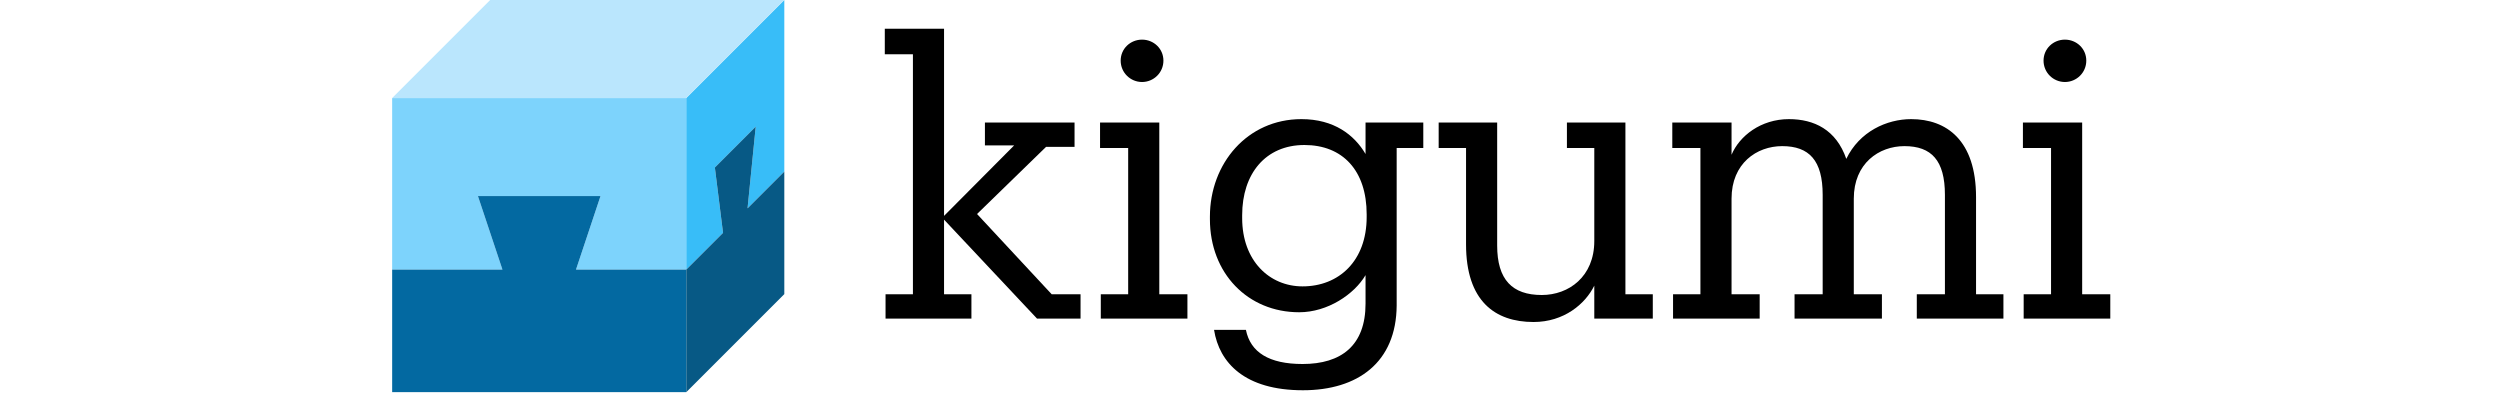
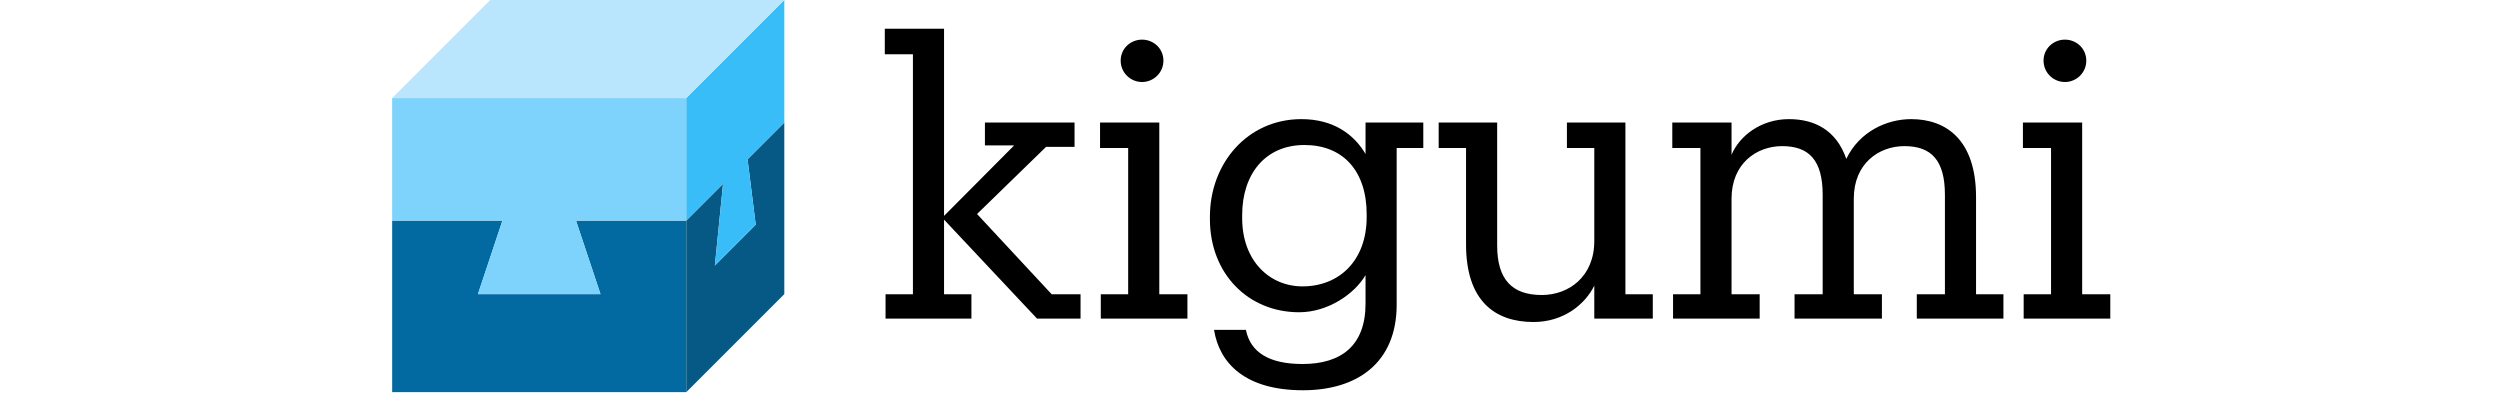
<svg xmlns="http://www.w3.org/2000/svg" width="100%" height="100%" viewBox="0 0 510 80" version="1.1" xml:space="preserve" style="fill-rule:evenodd;clip-rule:evenodd;stroke-linejoin:round;stroke-miterlimit:2;">
  <g transform="matrix(1,0,0,1,-21.8478,-94.7016)">
    <g transform="matrix(76.5,0,0,76.5,200.051,159.702)">
      <path d="M0.261,-0.065L0.188,-0.065L0.188,-0.264L0.436,-0L0.552,-0L0.552,-0.065L0.475,-0.065L0.276,-0.279L0.46,-0.458L0.536,-0.458L0.536,-0.523L0.297,-0.523L0.297,-0.462L0.375,-0.462L0.188,-0.274L0.188,-0.773L0.03,-0.773L0.03,-0.705L0.105,-0.705L0.105,-0.065L0.032,-0.065L0.032,-0L0.261,-0L0.261,-0.065Z" style="fill-rule:nonzero;" />
    </g>
    <g transform="matrix(76.5,0,0,76.5,243.962,159.702)">
      <path d="M0.142,-0.631C0.173,-0.631 0.199,-0.656 0.199,-0.688C0.199,-0.72 0.173,-0.744 0.142,-0.744C0.111,-0.744 0.085,-0.72 0.085,-0.688C0.085,-0.656 0.111,-0.631 0.142,-0.631ZM0.263,-0L0.263,-0.065L0.188,-0.065L0.188,-0.523L0.03,-0.523L0.03,-0.455L0.105,-0.455L0.105,-0.065L0.032,-0.065L0.032,-0L0.263,-0Z" style="fill-rule:nonzero;" />
    </g>
    <g transform="matrix(76.5,0,0,76.5,265.764,159.702)">
      <path d="M0.285,-0.086C0.197,-0.086 0.124,-0.154 0.124,-0.268L0.124,-0.276C0.124,-0.386 0.186,-0.463 0.29,-0.463C0.392,-0.463 0.456,-0.395 0.456,-0.278L0.456,-0.271C0.456,-0.154 0.382,-0.086 0.285,-0.086ZM0.286,0.191C0.432,0.191 0.535,0.117 0.536,-0.035L0.536,-0.455L0.607,-0.455L0.607,-0.523L0.453,-0.523L0.453,-0.439C0.423,-0.49 0.369,-0.532 0.282,-0.532C0.138,-0.532 0.038,-0.414 0.038,-0.272L0.038,-0.265C0.038,-0.121 0.139,-0.017 0.276,-0.017C0.352,-0.017 0.423,-0.065 0.453,-0.116L0.453,-0.04C0.453,0.072 0.388,0.121 0.285,0.121C0.196,0.121 0.146,0.09 0.134,0.03L0.049,0.03C0.063,0.118 0.131,0.191 0.286,0.191Z" style="fill-rule:nonzero;" />
    </g>
    <g transform="matrix(76.5,0,0,76.5,313.653,159.702)">
      <path d="M0.437,-0.088L0.437,-0L0.593,-0L0.593,-0.065L0.52,-0.065L0.52,-0.523L0.364,-0.523L0.364,-0.455L0.437,-0.455L0.437,-0.207C0.437,-0.112 0.369,-0.063 0.297,-0.063C0.218,-0.063 0.178,-0.104 0.178,-0.195L0.178,-0.523L0.022,-0.523L0.022,-0.455L0.095,-0.455L0.095,-0.198C0.095,-0.047 0.172,0.009 0.275,0.009C0.356,0.009 0.413,-0.039 0.437,-0.088Z" style="fill-rule:nonzero;" />
    </g>
    <g transform="matrix(76.5,0,0,76.5,360.701,159.702)">
      <path d="M0.263,-0L0.263,-0.065L0.188,-0.065L0.188,-0.32C0.188,-0.414 0.255,-0.46 0.323,-0.46C0.395,-0.46 0.431,-0.422 0.431,-0.33L0.431,-0.065L0.356,-0.065L0.356,-0L0.589,-0L0.589,-0.065L0.514,-0.065L0.514,-0.32C0.514,-0.414 0.581,-0.46 0.649,-0.46C0.721,-0.46 0.757,-0.422 0.757,-0.33L0.757,-0.065L0.682,-0.065L0.682,-0L0.913,-0L0.913,-0.065L0.84,-0.065L0.84,-0.324C0.84,-0.476 0.761,-0.532 0.667,-0.532C0.602,-0.532 0.529,-0.499 0.494,-0.426C0.467,-0.504 0.408,-0.532 0.341,-0.532C0.266,-0.532 0.209,-0.487 0.188,-0.437L0.188,-0.523L0.03,-0.523L0.03,-0.455L0.105,-0.455L0.105,-0.065L0.032,-0.065L0.032,-0L0.263,-0Z" style="fill-rule:nonzero;" />
    </g>
    <g transform="matrix(76.5,0,0,76.5,432.228,159.702)">
      <path d="M0.142,-0.631C0.173,-0.631 0.199,-0.656 0.199,-0.688C0.199,-0.72 0.173,-0.744 0.142,-0.744C0.111,-0.744 0.085,-0.72 0.085,-0.688C0.085,-0.656 0.111,-0.631 0.142,-0.631ZM0.263,-0L0.263,-0.065L0.188,-0.065L0.188,-0.523L0.03,-0.523L0.03,-0.455L0.105,-0.455L0.105,-0.065L0.032,-0.065L0.032,-0L0.263,-0Z" style="fill-rule:nonzero;" />
    </g>
  </g>
-   <path d="M80,55L80,20L140,20L140,55L117.5,55L122.5,40L97.5,40L102.5,55L80,55Z" style="fill:rgb(125,211,252);" />
+   <path d="M140,45L140,80L80,80L80,45L102.5,45L97.5,60L122.5,60L117.5,45L140,45Z" style="fill:rgb(3,105,161);" />
  <g transform="matrix(0.333333,-0.333333,0,1,113.333,26.6667)">
-     <path d="M80,55L80,20L140,20L140,55L117.5,55L122.5,40L97.5,40L102.5,55L80,55Z" style="fill:rgb(56,189,248);" />
+     <path d="M140,45L140,80L80,80L80,45L102.5,45L97.5,60L122.5,60L117.5,45L140,45Z" style="fill:rgb(7,89,133);" />
  </g>
-   <path d="M80,80L140,80L140,55L117.5,55L122.5,40L97.5,40L102.5,55L80,55L80,80Z" style="fill:rgb(3,105,161);" />
+   <path d="M140,20L140,45L117.5,45L122.5,60L97.5,60L102.5,45L80,45L80,20L140,20Z" style="fill:rgb(125,211,252);" />
  <g transform="matrix(0.333333,-0.333333,0,1,113.333,26.6667)">
-     <path d="M80,80L140,80L140,55L117.5,55L122.5,40L97.5,40L102.5,55L80,55L80,80Z" style="fill:rgb(7,89,133);" />
+     <path d="M140,20L140,45L117.5,45L122.5,60L97.5,60L102.5,45L80,45L80,20L140,20Z" style="fill:rgb(56,189,248);" />
  </g>
  <path d="M80,20L100,0L160,0L140,20L80,20Z" style="fill:rgb(186,230,253);" />
</svg>
